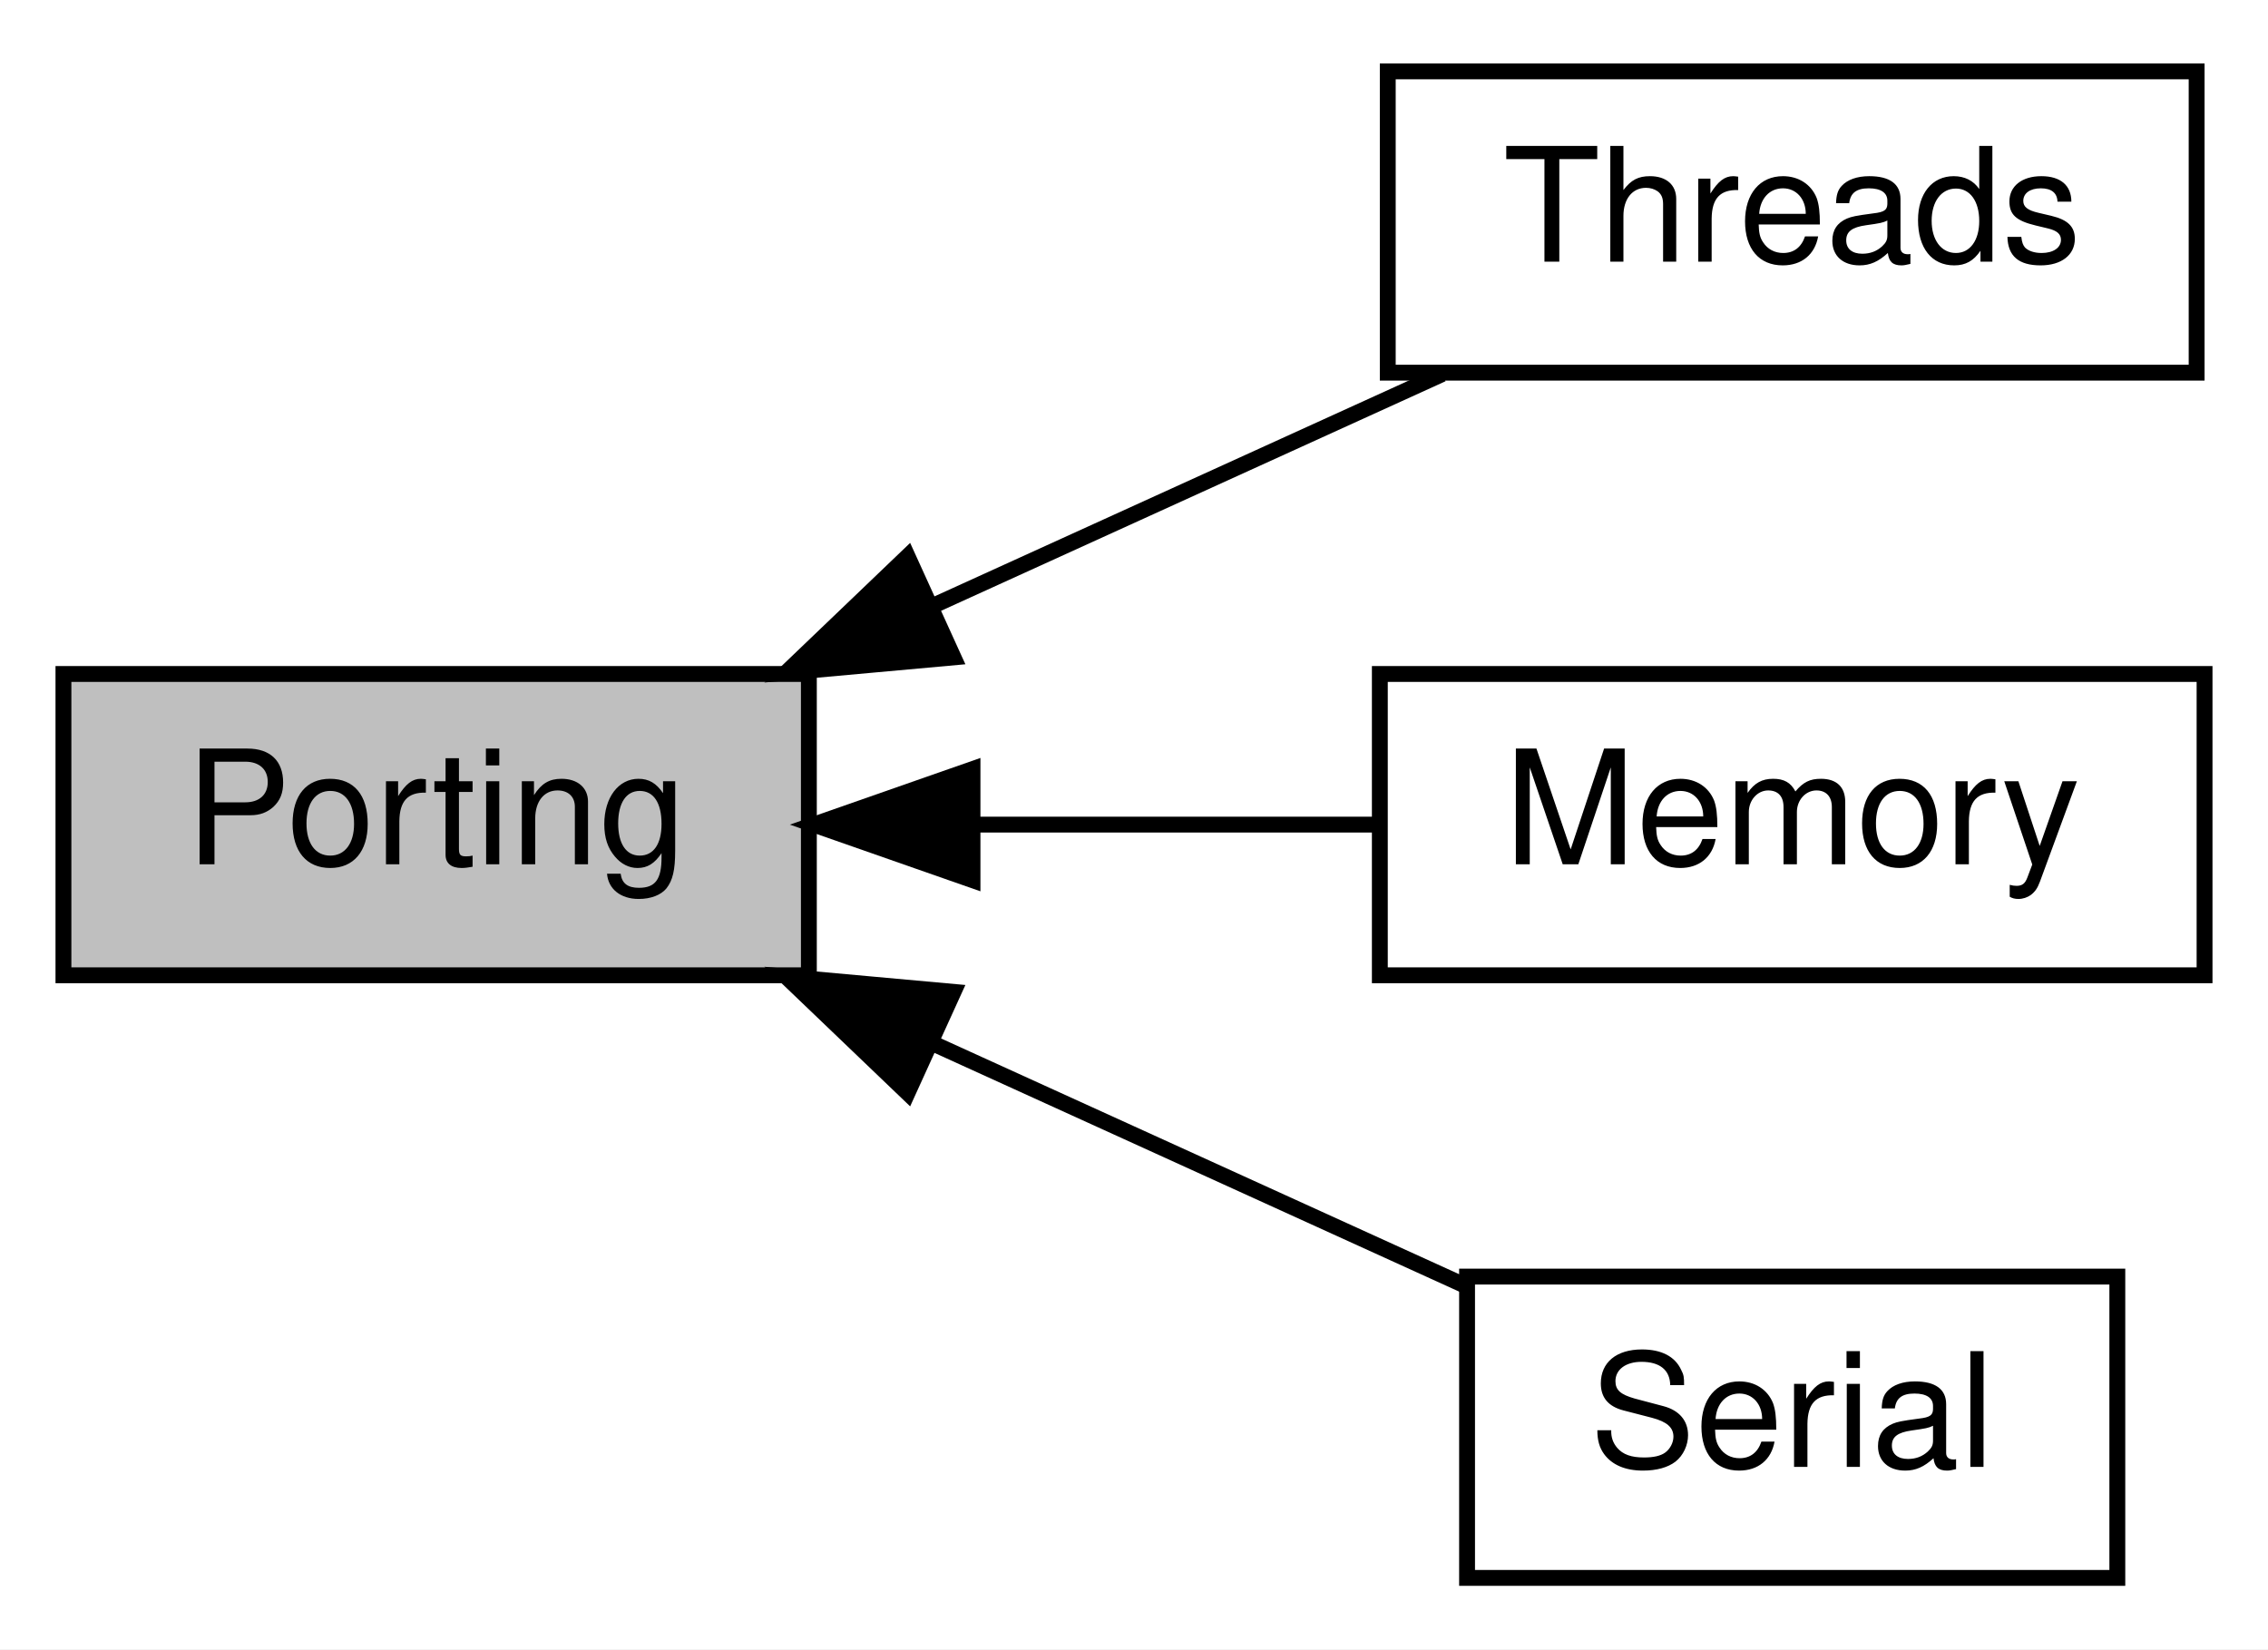
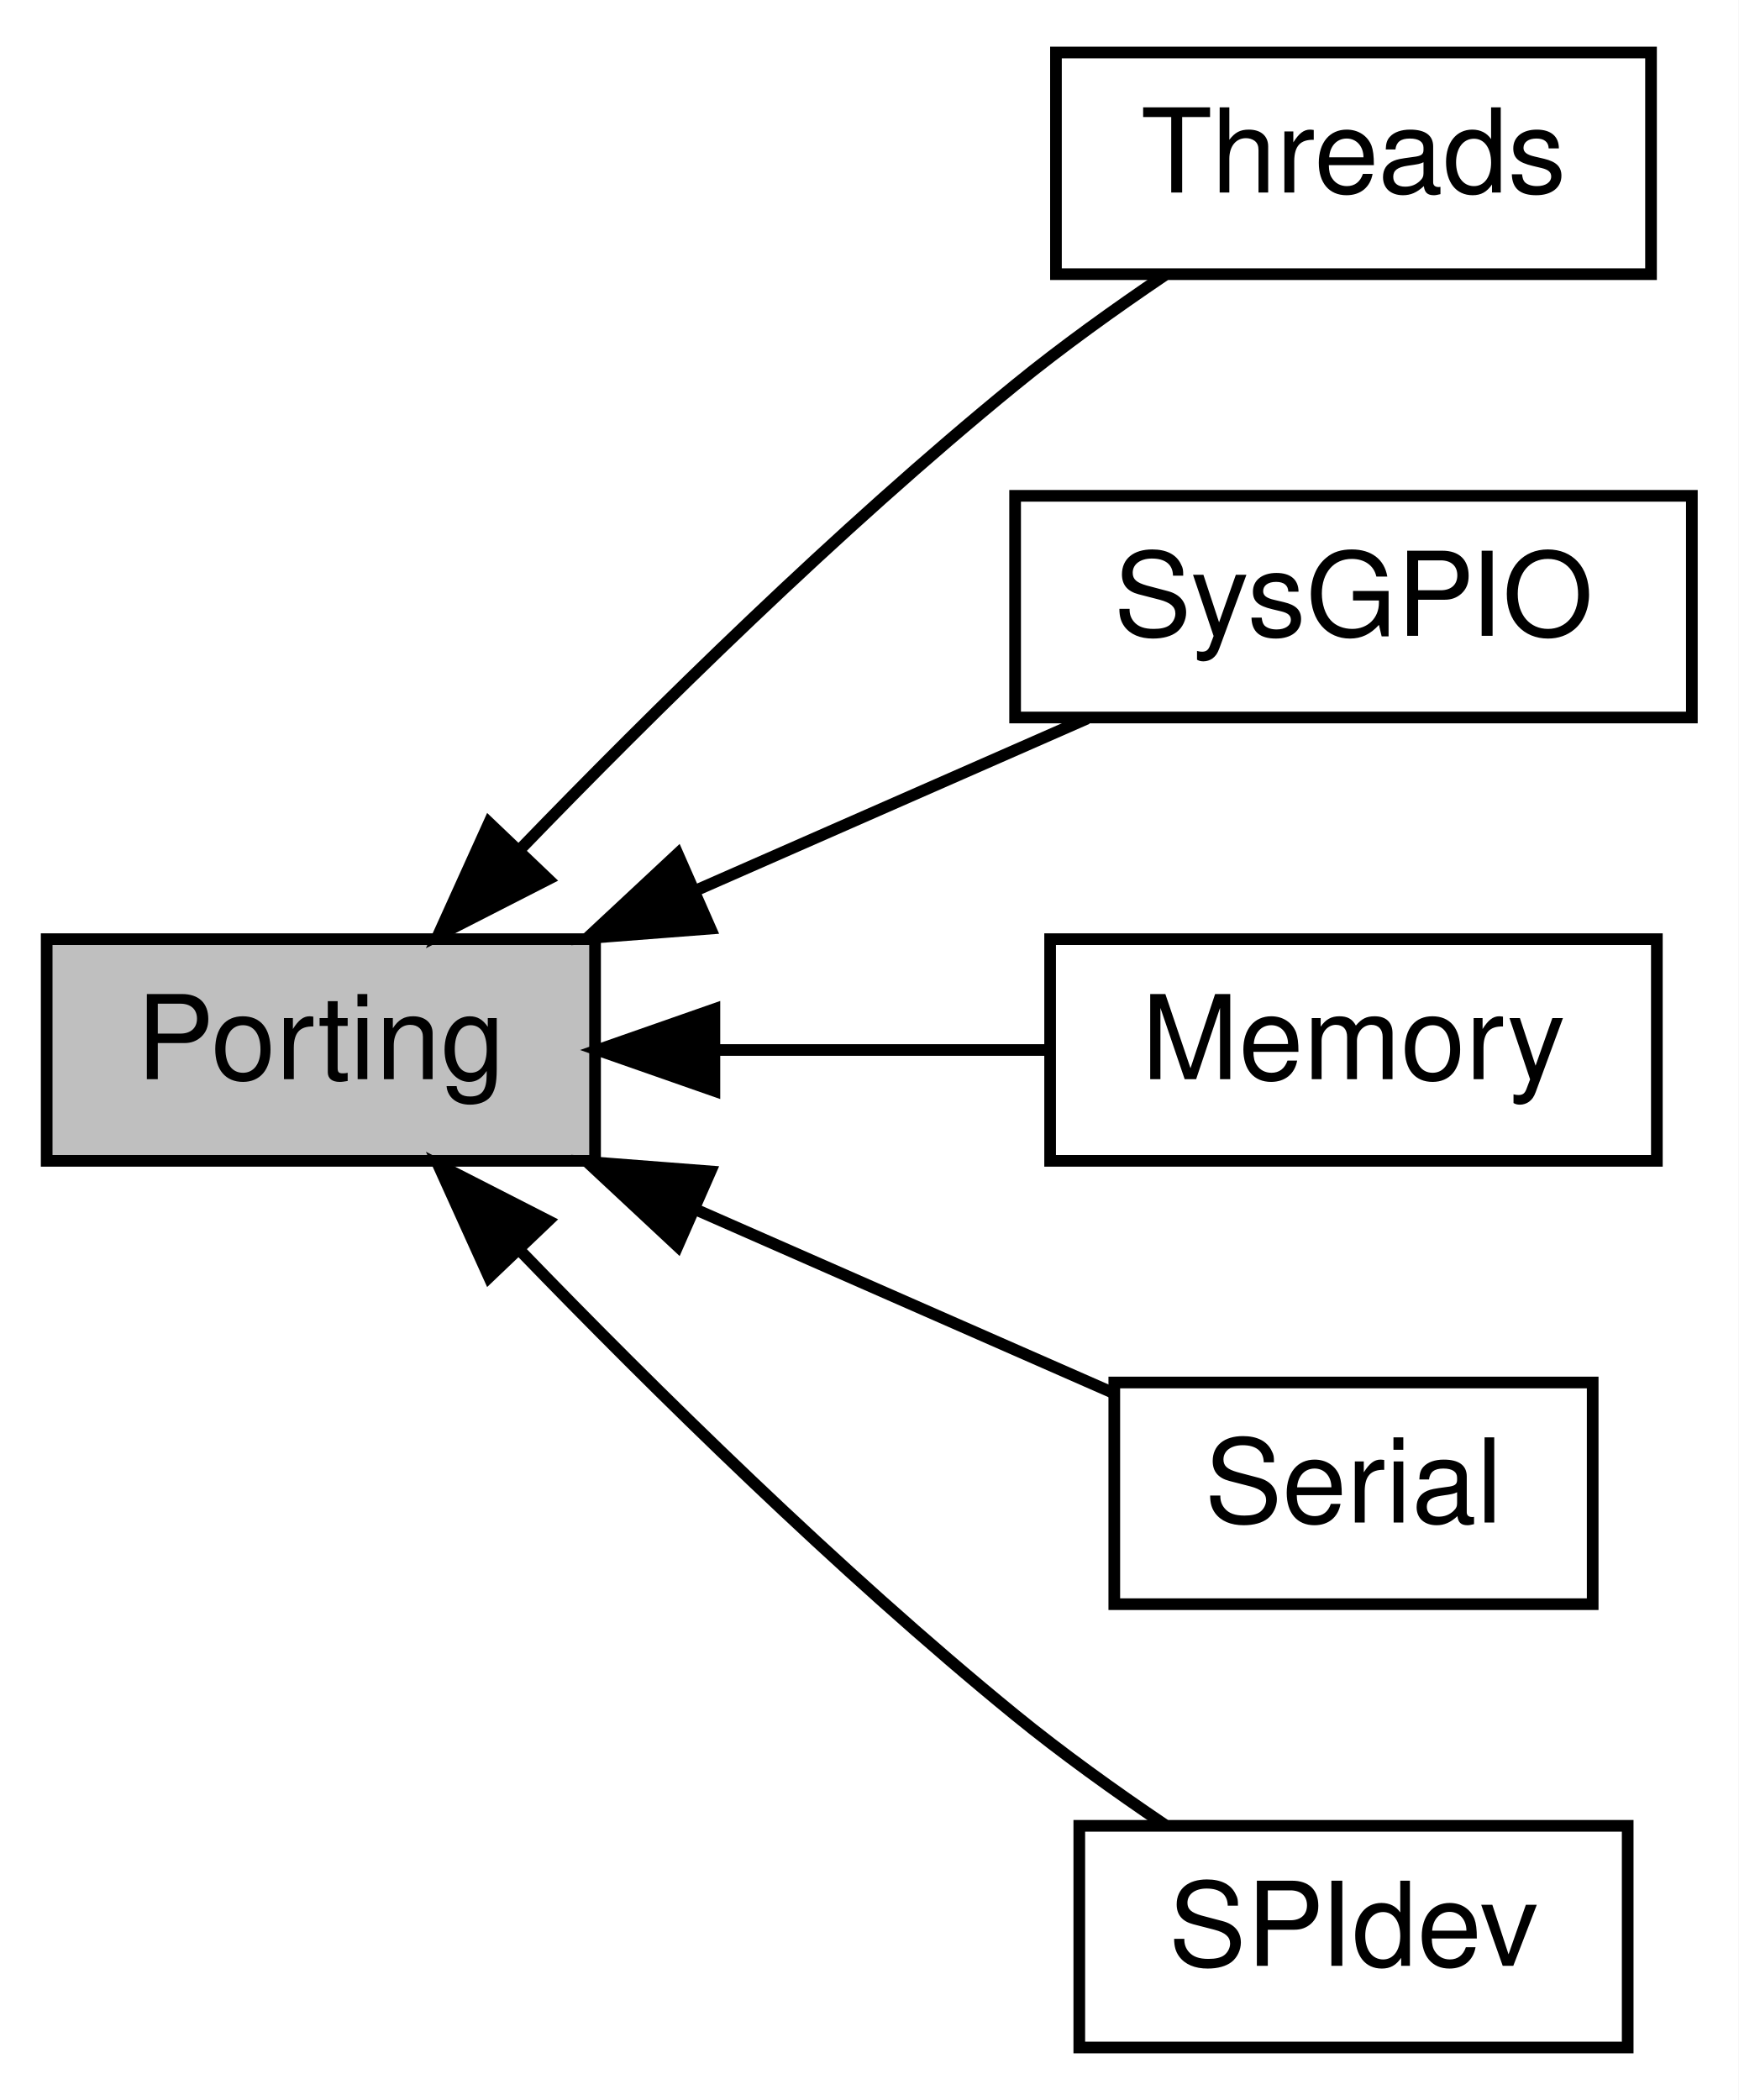
- <svg xmlns="http://www.w3.org/2000/svg" xmlns:xlink="http://www.w3.org/1999/xlink" width="143pt" height="104pt" viewBox="0.00 0.00 143.00 104.00">
-   <g id="graph0" class="graph" transform="scale(1 1) rotate(0) translate(4 100)">
-     <polygon fill="white" stroke="none" points="-4,4 -4,-100 139,-100 139,4 -4,4" />
+ <svg xmlns="http://www.w3.org/2000/svg" xmlns:xlink="http://www.w3.org/1999/xlink" width="149pt" height="180pt" viewBox="0.00 0.00 149.00 180.00">
+   <g id="graph0" class="graph" transform="scale(1 1) rotate(0) translate(4 176)">
+     <polygon fill="white" stroke="none" points="-4,4 -4,-176 145,-176 145,4 -4,4" />
    <g id="node1" class="node">
      <g id="a_node1">
        <a xlink:href="group__port__threads.html" target="_top" xlink:title="Threading model. ">
-           <polygon fill="white" stroke="black" points="83.5,-76.5 83.5,-95.5 134.5,-95.5 134.5,-76.5 83.5,-76.5" />
-           <text text-anchor="middle" x="109" y="-83.5" font-family="Helvetica,sans-Serif" font-size="10.00">Threads</text>
+           <polygon fill="white" stroke="black" points="86.5,-152.5 86.5,-171.5 137.5,-171.5 137.5,-152.5 86.5,-152.5" />
+           <text text-anchor="middle" x="112" y="-159.5" font-family="Helvetica,sans-Serif" font-size="10.00">Threads</text>
        </a>
      </g>
    </g>
    <g id="node2" class="node">
      <g id="a_node2">
-         <a xlink:href="group__port__mem.html" target="_top" xlink:title="Memory allocation. ">
-           <polygon fill="white" stroke="black" points="83,-38.5 83,-57.5 135,-57.5 135,-38.5 83,-38.5" />
-           <text text-anchor="middle" x="109" y="-45.5" font-family="Helvetica,sans-Serif" font-size="10.00">Memory</text>
+         <a xlink:href="group__port__sysgpio.html" target="_top" xlink:title="SysGPIO port. ">
+           <polygon fill="white" stroke="black" points="83,-114.5 83,-133.5 141,-133.5 141,-114.5 83,-114.5" />
+           <text text-anchor="middle" x="112" y="-121.5" font-family="Helvetica,sans-Serif" font-size="10.00">SysGPIO</text>
        </a>
      </g>
    </g>
    <g id="node3" class="node">
      <g id="a_node3">
-         <a xlink:href="group__port__serial.html" target="_top" xlink:title="Serial port. ">
-           <polygon fill="white" stroke="black" points="88.5,-0.5 88.5,-19.5 129.5,-19.5 129.5,-0.5 88.5,-0.5" />
-           <text text-anchor="middle" x="109" y="-7.5" font-family="Helvetica,sans-Serif" font-size="10.00">Serial</text>
+         <a xlink:href="group__port__mem.html" target="_top" xlink:title="Memory allocation. ">
+           <polygon fill="white" stroke="black" points="86,-76.5 86,-95.5 138,-95.5 138,-76.5 86,-76.5" />
+           <text text-anchor="middle" x="112" y="-83.5" font-family="Helvetica,sans-Serif" font-size="10.00">Memory</text>
        </a>
      </g>
    </g>
    <g id="node4" class="node">
-       <polygon fill="#bfbfbf" stroke="black" points="0,-38.5 0,-57.5 47,-57.5 47,-38.5 0,-38.5" />
-       <text text-anchor="middle" x="23.5" y="-45.5" font-family="Helvetica,sans-Serif" font-size="10.00">Porting</text>
+       <g id="a_node4">
+         <a xlink:href="group__port__serial.html" target="_top" xlink:title="Serial port. ">
+           <polygon fill="white" stroke="black" points="91.5,-38.5 91.5,-57.5 132.5,-57.5 132.5,-38.5 91.5,-38.5" />
+           <text text-anchor="middle" x="112" y="-45.5" font-family="Helvetica,sans-Serif" font-size="10.00">Serial</text>
+         </a>
+       </g>
+     </g>
+     <g id="node5" class="node">
+       <g id="a_node5">
+         <a xlink:href="group__port__spidev.html" target="_top" xlink:title="SPIdev port. ">
+           <polygon fill="white" stroke="black" points="88.5,-0.5 88.5,-19.5 135.5,-19.5 135.5,-0.5 88.5,-0.5" />
+           <text text-anchor="middle" x="112" y="-7.5" font-family="Helvetica,sans-Serif" font-size="10.00">SPIdev</text>
+         </a>
+       </g>
+     </g>
+     <g id="node6" class="node">
+       <polygon fill="#bfbfbf" stroke="black" points="0,-76.5 0,-95.5 47,-95.5 47,-76.5 0,-76.5" />
+       <text text-anchor="middle" x="23.5" y="-83.5" font-family="Helvetica,sans-Serif" font-size="10.00">Porting</text>
    </g>
    <g id="edge2" class="edge">
-       <path fill="none" stroke="black" d="M54.943,-61.854C65.566,-66.689 77.246,-72.004 86.936,-76.414" />
-       <polygon fill="black" stroke="black" points="56.122,-58.546 45.571,-57.589 53.223,-64.917 56.122,-58.546" />
+       <path fill="none" stroke="black" d="M40.634,-103.251C51.994,-115.005 67.823,-130.619 83,-143 87.006,-146.268 91.566,-149.534 95.826,-152.414" />
+       <polygon fill="black" stroke="black" points="42.98,-100.639 33.546,-95.817 37.914,-105.47 42.98,-100.639" />
+     </g>
+     <g id="edge5" class="edge">
+       <path fill="none" stroke="black" d="M55.7,-99.706C66.794,-104.58 79.038,-109.959 89.179,-114.414" />
+       <polygon fill="black" stroke="black" points="56.891,-96.407 46.328,-95.589 54.075,-102.816 56.891,-96.407" />
    </g>
    <g id="edge1" class="edge">
-       <path fill="none" stroke="black" d="M57.322,-48C65.817,-48 74.83,-48 82.862,-48" />
-       <polygon fill="black" stroke="black" points="57.317,-44.5 47.317,-48 57.317,-51.5 57.317,-44.5" />
+       <path fill="none" stroke="black" d="M57.502,-86C66.956,-86 77.103,-86 85.992,-86" />
+       <polygon fill="black" stroke="black" points="57.227,-82.5 47.227,-86 57.227,-89.5 57.227,-82.5" />
    </g>
    <g id="edge3" class="edge">
-       <path fill="none" stroke="black" d="M54.977,-34.13C66.121,-29.059 78.423,-23.46 88.37,-18.933" />
-       <polygon fill="black" stroke="black" points="53.223,-31.083 45.571,-38.411 56.122,-37.454 53.223,-31.083" />
+       <path fill="none" stroke="black" d="M55.512,-72.376C67.422,-67.144 80.68,-61.32 91.25,-56.676" />
+       <polygon fill="black" stroke="black" points="54.075,-69.184 46.328,-76.411 56.891,-75.593 54.075,-69.184" />
+     </g>
+     <g id="edge4" class="edge">
+       <path fill="none" stroke="black" d="M40.634,-68.749C51.994,-56.995 67.823,-41.381 83,-29 87.006,-25.732 91.566,-22.466 95.826,-19.586" />
+       <polygon fill="black" stroke="black" points="37.914,-66.53 33.546,-76.183 42.98,-71.361 37.914,-66.53" />
    </g>
  </g>
</svg>
